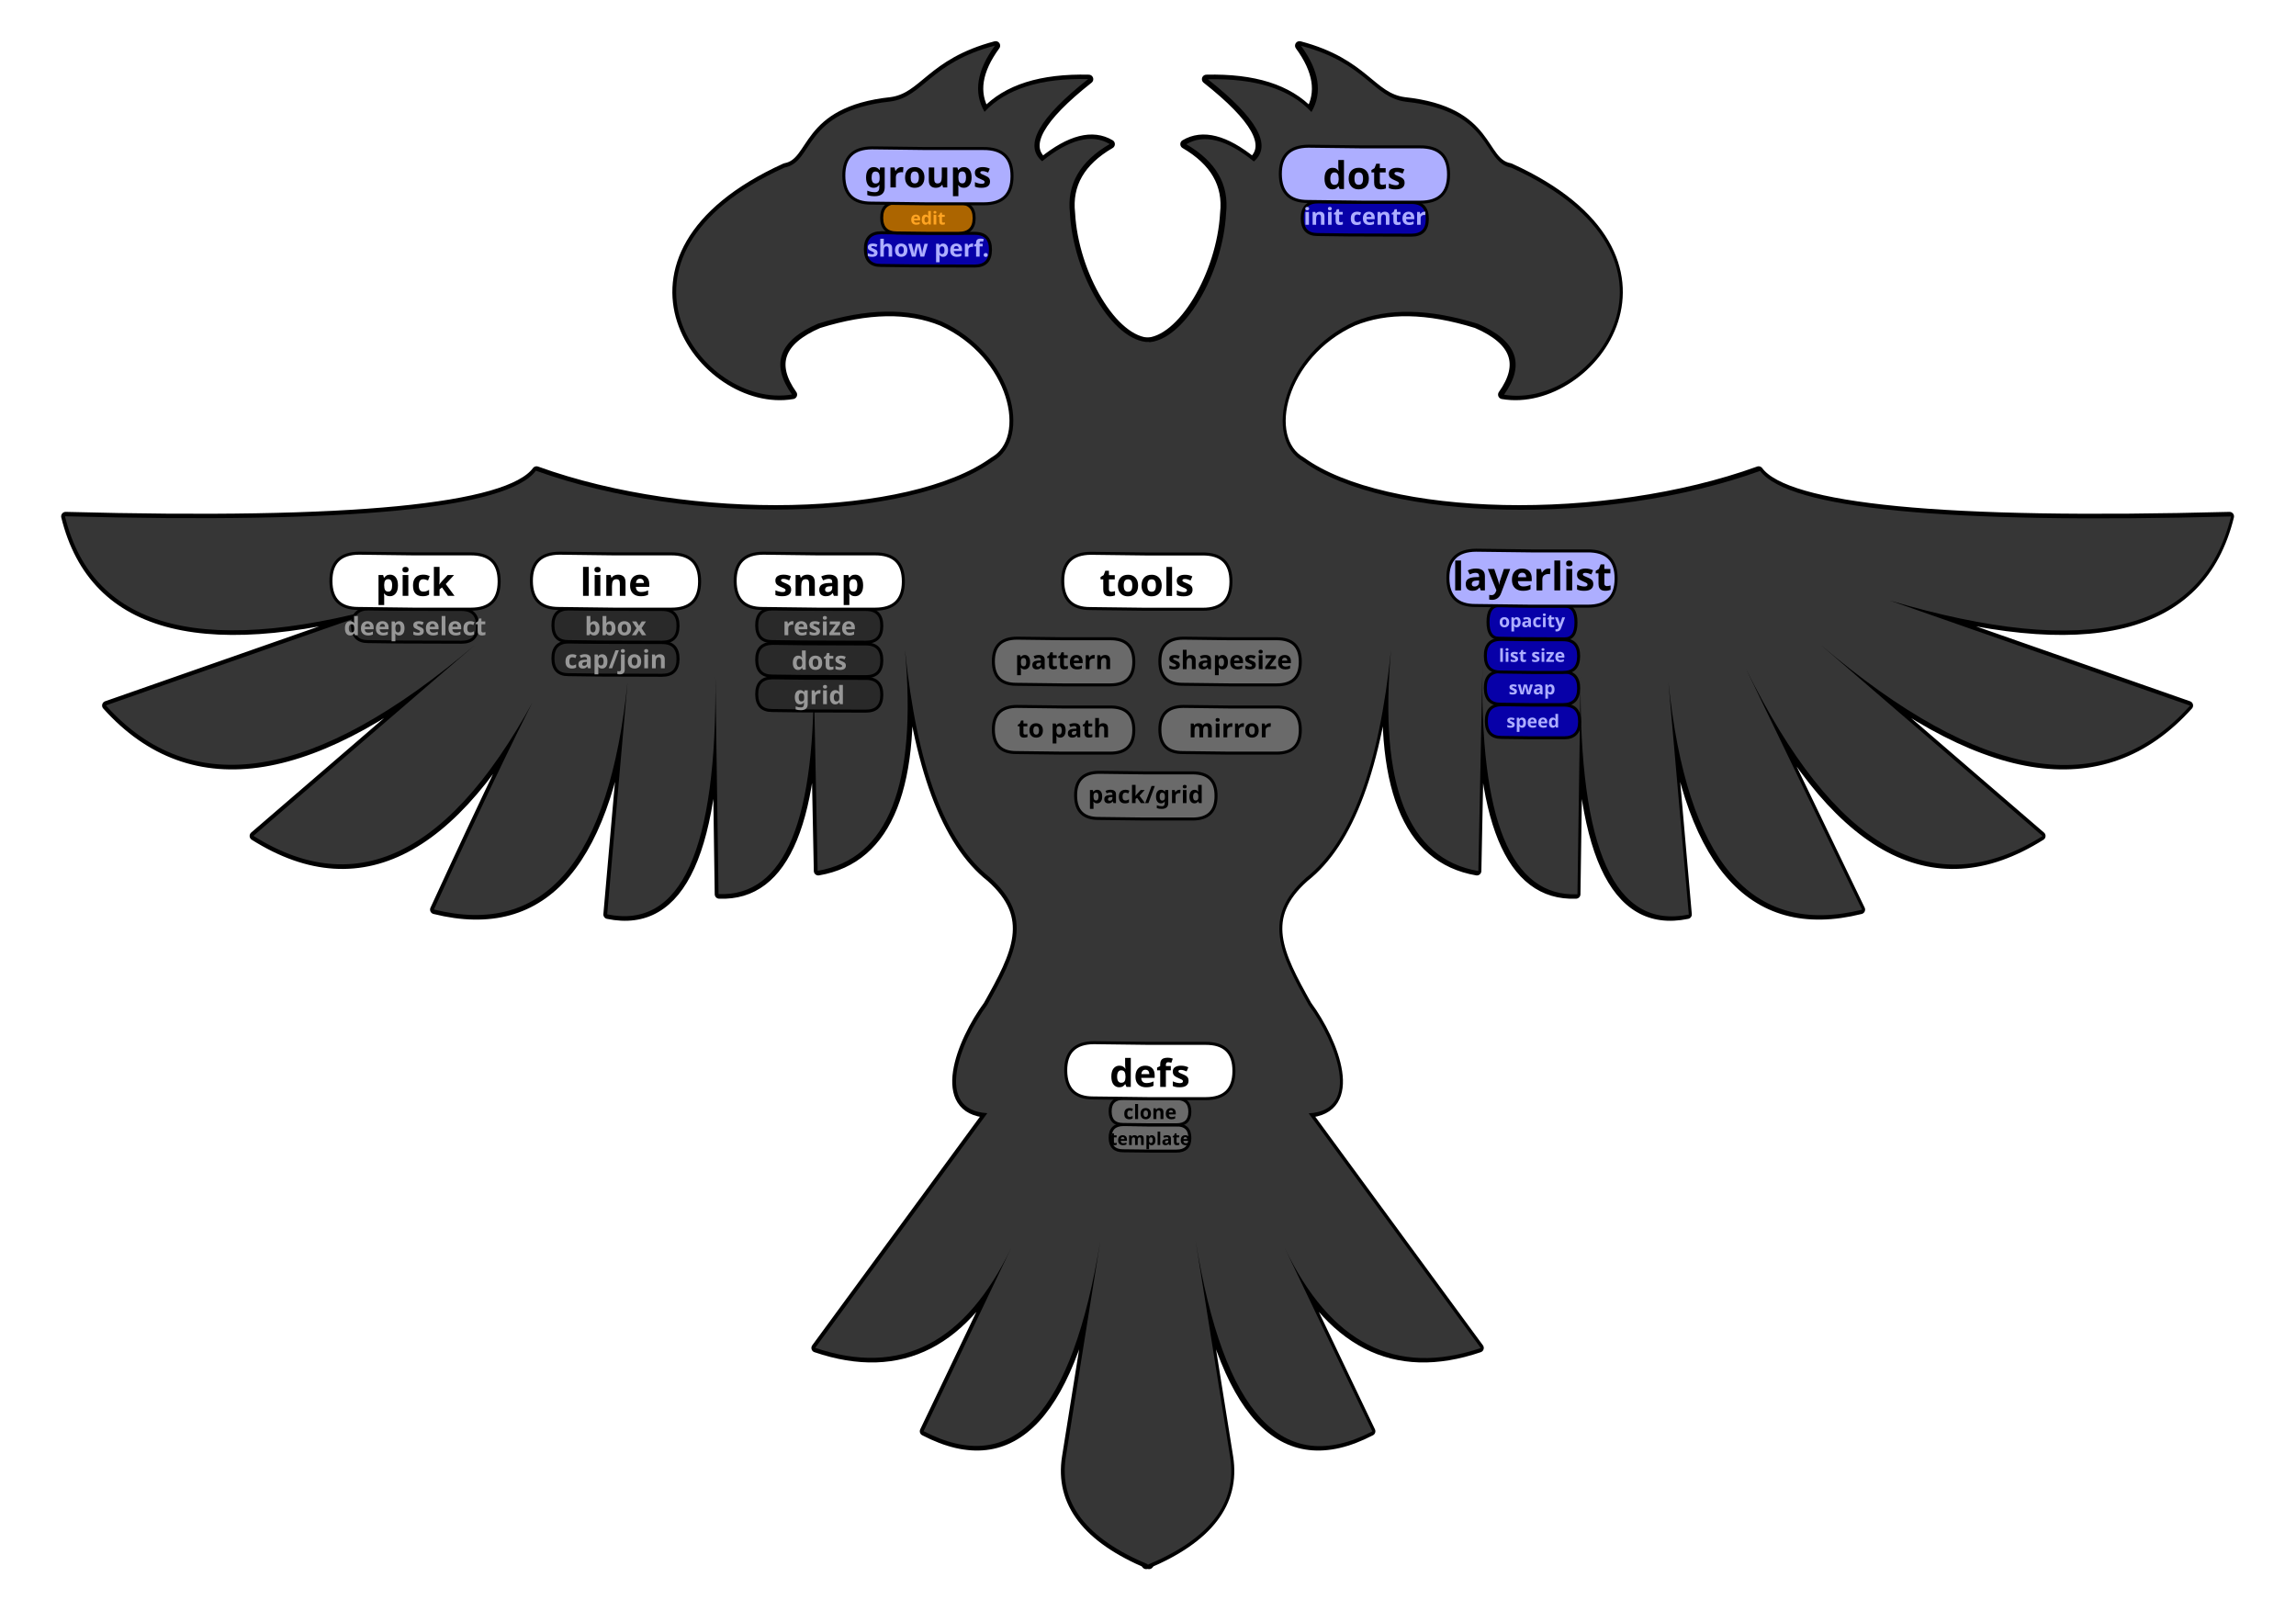
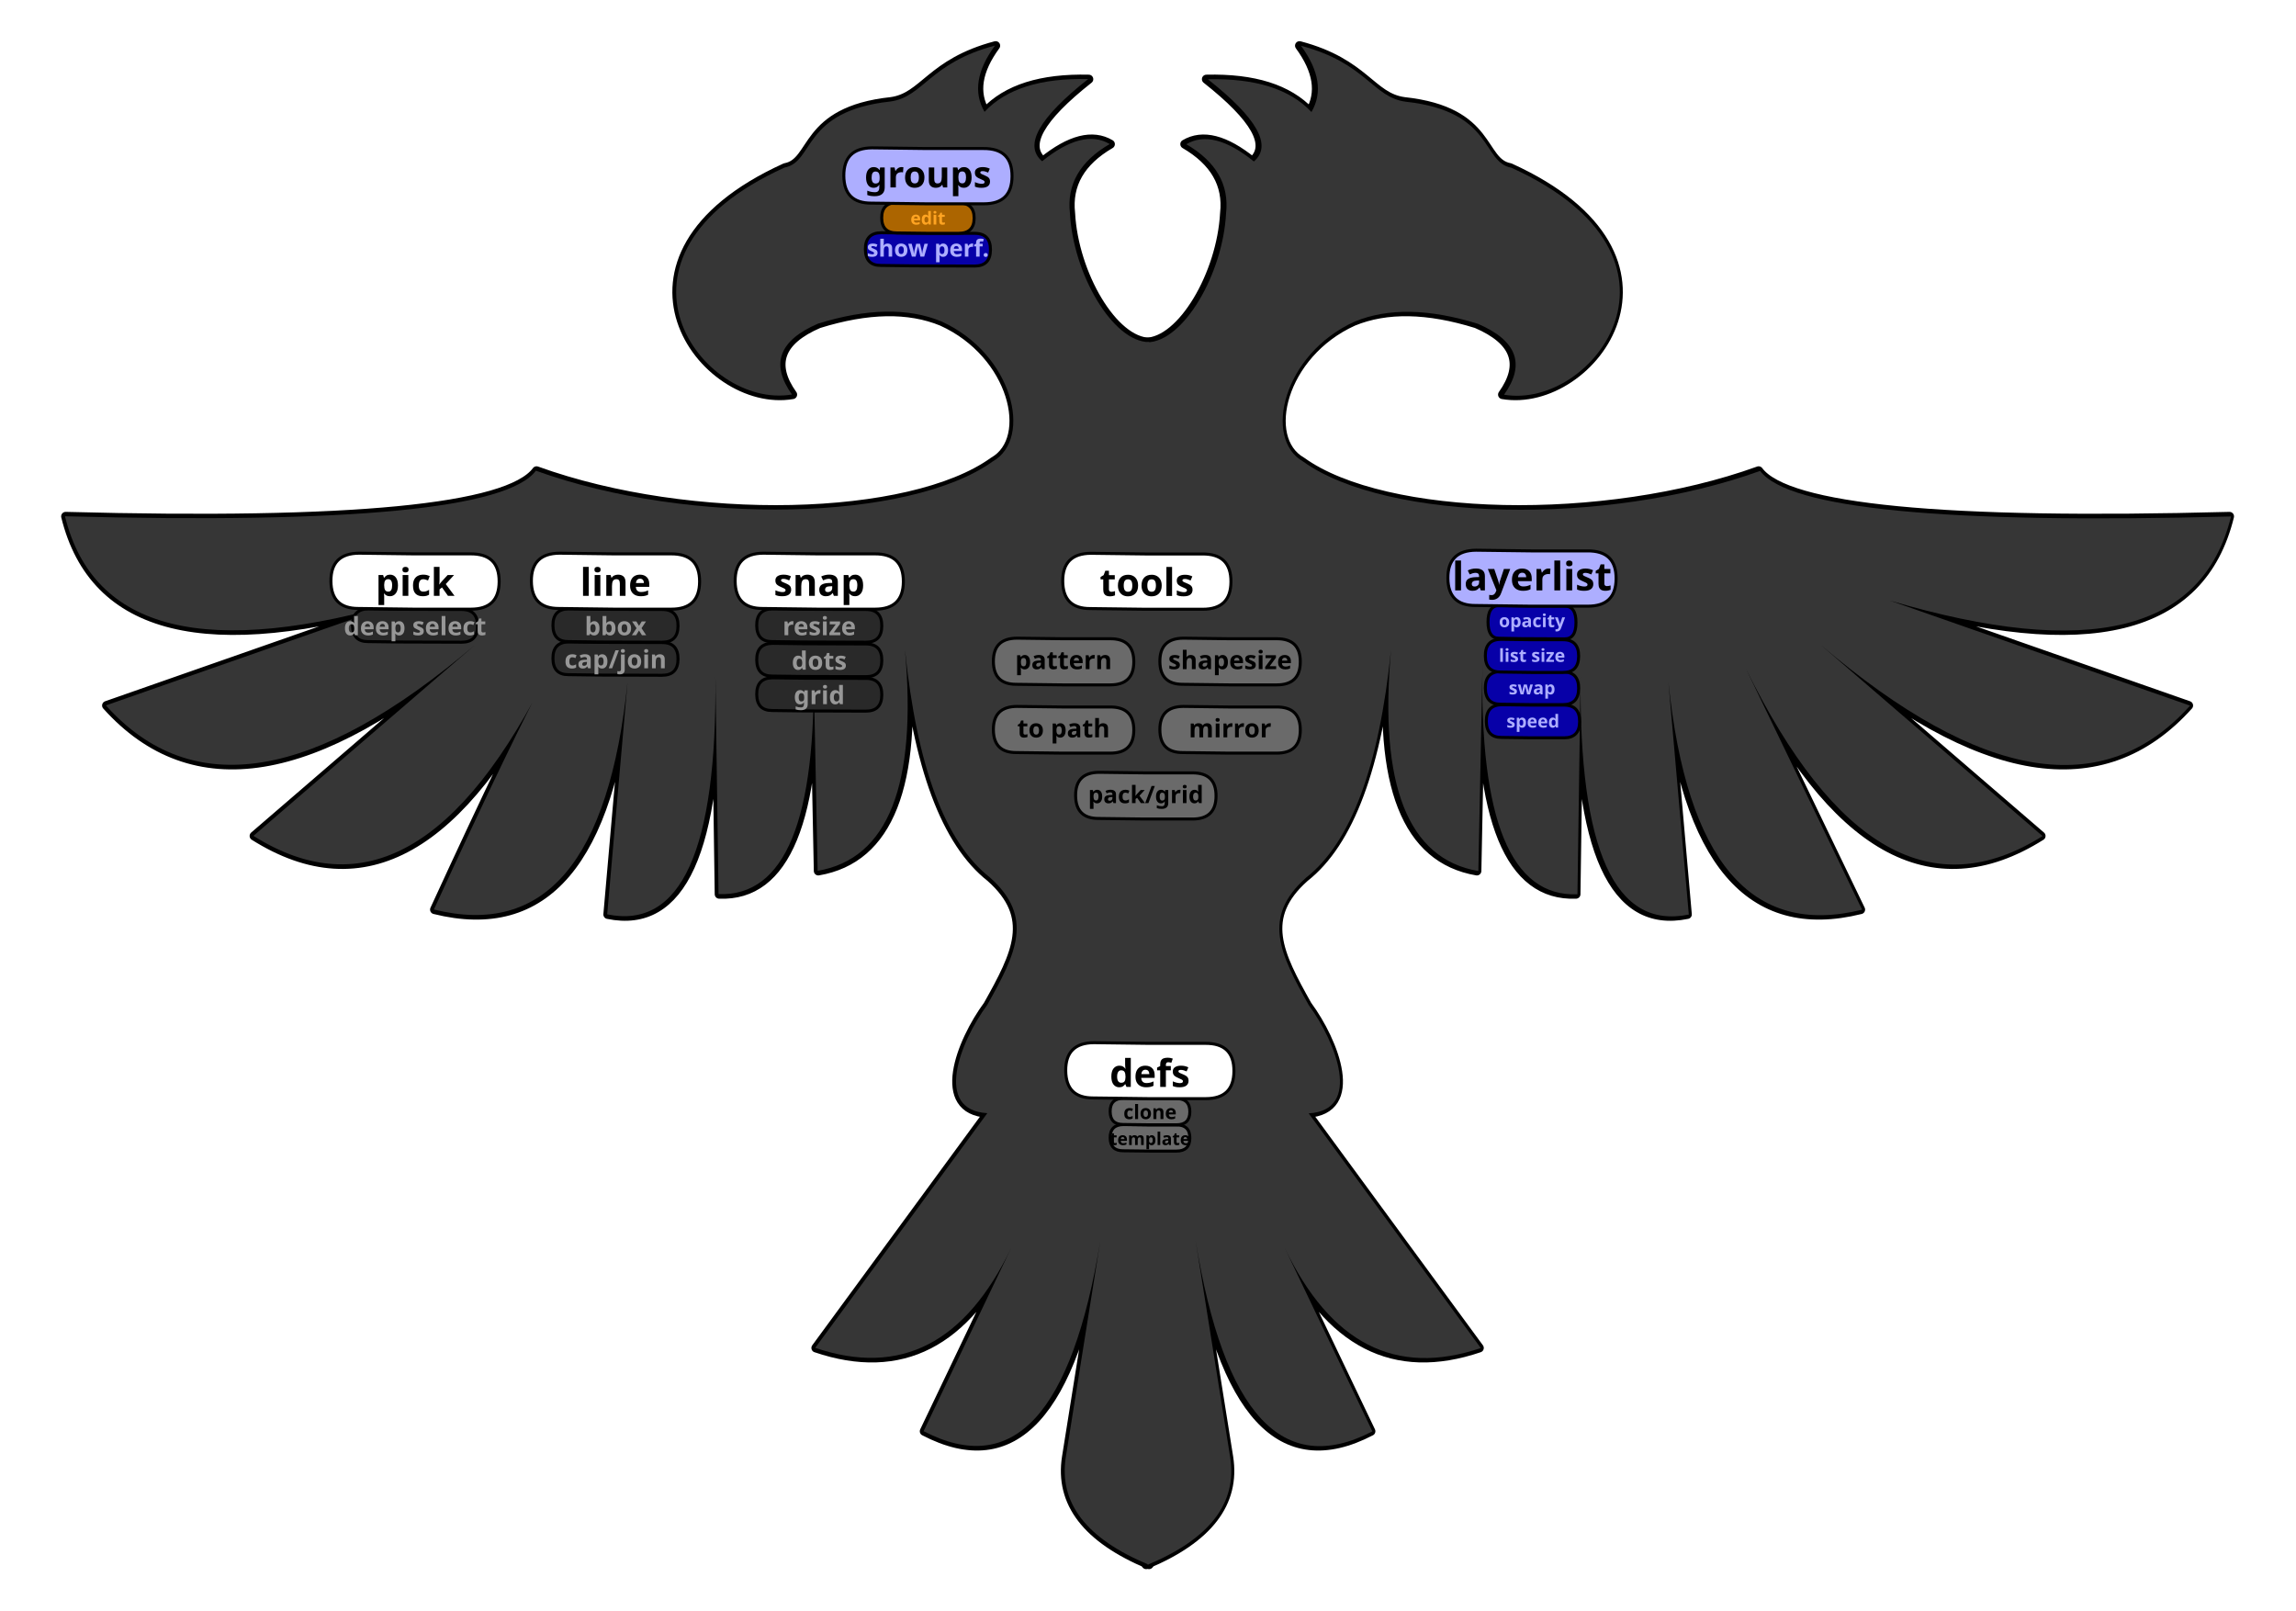
<svg xmlns="http://www.w3.org/2000/svg" xmlns:ns1="http://svgjs.com/svgjs" width="100%" height="100%" version="1.1" style="stroke-linecap: round; stroke-linejoin: round; stroke-miterlimit: 20; background: rgba(40, 40, 40, 0.95);" viewBox="-765.363 -29.756 1529.518 1072.652">
  <svg id="S-54-54e49e" style="overflow: visible; pointer-events: none;" data-hidden="false" data-disabled="true">
    <path id="P-4f-54d82a" d="M566.051 19.151C541.751 19.074 515.426 -26.241 513.273 -66.768Q510.056 -95.497 539.761 -112.797Q522.019 -123.341 494.738 -101.318Q476.127 -117.202 525.377 -156.067Q477.928 -157.213 456.396 -134.254Q445.131 -153.513 463.343 -178.383C419.748 -166.877 415.694 -144.088 393.643 -141.127C334.672 -134.766 343.106 -100.775 323.161 -97.13C191.729 -37.426 268.579 64.321 328.088 54.04Q306.439 23.631 345.468 6.827Q394.319 -8.366 427.546 5.312C475.391 26.947 488.708 83.391 461.945 98.558C406.565 138.472 260.287 141.929 157.503 104.798Q129.359 142.751 -156.191 135.159Q-127.98 250.148 71.227 191.109L-128.918 261.147Q-42.965 356.96 117.058 220.76L-30.633 348.036Q78.562 416.789 167.026 236.382Q142.222 282.513 89.571 397.087Q200.148 424.635 218.59 245.498L205.01 400.312Q278.791 415.55 277.102 241.551L279.19 386.829Q345.605 389.423 342.423 232.878L345.207 371.336Q415.598 359.299 403.381 223.957Q415.228 340.66 459.946 375.73C489.667 402.187 477.455 426.325 458.158 460.706C439.968 485.353 422.35 530.726 458.249 532.754L343.597 689.074Q428.59 717.933 474.346 622.073L415.807 744.579Q505.289 791.151 533.603 617.307L510.532 761.79Q503.352 807.483 565.525 833.419 " style="stroke: rgb(0, 0, 0); stroke-opacity: 1; stroke-width: 6; fill: rgb(115, 115, 115); fill-opacity: 0;" data-fill="#737373" class="" transform="matrix(1,0,0,1,-565.4339,179.0526)" />
    <path id="P-f4-3486a8" d="M-156.191 19.151C-131.891 19.074 -105.567 -26.241 -103.414 -66.768Q-100.196 -95.497 -129.901 -112.797Q-112.159 -123.341 -84.878 -101.318Q-66.268 -117.202 -115.518 -156.067Q-68.068 -157.213 -46.536 -134.254Q-35.272 -153.513 -53.484 -178.383C-9.889 -166.877 -5.834 -144.088 16.216 -141.127C75.187 -134.766 66.754 -100.775 86.699 -97.13C218.13 -37.426 141.28 64.321 81.772 54.04Q103.42 23.631 64.392 6.827Q15.541 -8.366 -17.686 5.312C-65.531 26.947 -78.848 83.391 -52.085 98.558C3.295 138.472 149.572 141.929 252.357 104.798Q280.5 142.751 566.051 135.159Q537.84 250.148 338.633 191.109L538.778 261.147Q452.825 356.96 292.801 220.76L440.493 348.036Q331.298 416.789 242.834 236.382L320.288 397.087Q209.712 424.635 191.269 245.498L204.85 400.312Q131.069 415.55 132.757 241.551L130.669 386.829Q64.255 389.423 67.437 232.878L64.653 371.336Q-5.739 359.299 6.479 223.957Q-5.368 340.66 -50.087 375.73C-79.807 402.187 -67.595 426.325 -48.299 460.706C-30.108 485.353 -12.49 530.726 -48.389 532.754L66.263 689.074Q-18.73 717.933 -64.487 622.073L-5.947 744.579Q-95.43 791.151 -123.743 617.307L-100.673 761.79Q-93.493 807.483 -155.666 833.419 " style="stroke: rgb(0, 0, 0); stroke-opacity: 1; stroke-width: 6; fill: rgb(115, 115, 115); fill-opacity: 0;" data-fill="#737373" class="" transform="matrix(1,0,0,1,153.8206,179.0526)" />
  </svg>
  <svg id="S-ab-0e3db4" style="overflow: visible; pointer-events: none;" data-disabled="true" data-hidden="false">
    <g id="G-22-adeb75" class="">
      <path id="P-1b-bd680c" d="M-156.191 19.151C-131.891 19.074 -105.567 -26.241 -103.414 -66.768Q-100.196 -95.497 -129.901 -112.797Q-112.159 -123.341 -84.878 -101.318Q-66.268 -117.202 -115.518 -156.067Q-68.068 -157.213 -46.536 -134.254Q-35.272 -153.513 -53.484 -178.383C-9.889 -166.877 -5.834 -144.088 16.216 -141.127C75.187 -134.766 66.754 -100.775 86.699 -97.13C218.13 -37.426 141.28 64.321 81.772 54.04Q103.42 23.631 64.392 6.827Q15.541 -8.366 -17.686 5.312C-65.531 26.947 -78.848 83.391 -52.085 98.558C3.295 138.472 149.572 141.929 252.357 104.798Q280.5 142.751 566.051 135.159Q537.84 250.148 338.633 191.109L538.778 261.147Q452.825 356.96 292.801 220.76L440.493 348.036Q331.298 416.789 242.834 236.382L320.288 397.087Q209.712 424.635 191.269 245.498L204.85 400.312Q131.069 415.55 132.757 241.551L130.669 386.829Q64.255 389.423 67.437 232.878L64.653 371.336Q-5.739 359.299 6.479 223.957Q-5.368 340.66 -50.087 375.73C-79.807 402.187 -67.595 426.325 -48.299 460.706C-30.108 485.353 -12.49 530.726 -48.389 532.754L66.263 689.074Q-18.73 717.933 -64.487 622.073L-5.947 744.579Q-95.43 791.151 -123.743 617.307L-100.673 761.79Q-93.493 807.483 -155.666 833.419 " style="stroke: rgb(0, 0, 0); stroke-opacity: 1; stroke-width: 0; fill: rgb(54, 54, 54); fill-opacity: 1;" data-fill="#737373" class="" transform="matrix(1,0,0,1,154.8152,179.1194)" />
      <path id="P-86-2c8822" d="M566.051 19.151C541.751 19.074 515.426 -26.241 513.273 -66.768Q510.056 -95.497 539.761 -112.797Q522.019 -123.341 494.738 -101.318Q476.127 -117.202 525.377 -156.067Q477.928 -157.213 456.396 -134.254Q445.131 -153.513 463.343 -178.383C419.748 -166.877 415.694 -144.088 393.643 -141.127C334.672 -134.766 343.106 -100.775 323.161 -97.13C191.729 -37.426 268.579 64.321 328.088 54.04Q306.439 23.631 345.468 6.827Q394.319 -8.366 427.546 5.312C475.391 26.947 488.708 83.391 461.945 98.558C406.565 138.472 260.287 141.929 157.503 104.798Q129.359 142.751 -156.191 135.159Q-127.98 250.148 71.227 191.109L-128.918 261.147Q-42.965 356.96 117.058 220.76L-30.633 348.036Q78.562 416.789 167.026 236.382Q142.222 282.513 89.571 397.087Q200.148 424.635 218.59 245.498L205.01 400.312Q278.791 415.55 277.102 241.551L279.19 386.829Q345.605 389.423 342.423 232.878L345.207 371.336Q415.598 359.299 403.381 223.957Q415.228 340.66 459.946 375.73C489.667 402.187 477.455 426.325 458.158 460.706C439.968 485.353 422.35 530.726 458.249 532.754L343.597 689.074Q428.59 717.933 474.346 622.073L415.807 744.579Q505.289 791.151 533.603 617.307L510.532 761.79Q503.352 807.483 565.525 833.419 " style="stroke: rgb(0, 0, 0); stroke-opacity: 1; stroke-width: 0; fill: rgb(54, 54, 54); fill-opacity: 1;" data-fill="#737373" class="" transform="matrix(1,0,0,1,-565.8838,178.9851)" />
    </g>
  </svg>
  <svg id="S-11-83ed69" style="overflow: visible; pointer-events: all;" data-hidden="false" data-disabled="false">
    <path id="P-aa-edf72d" d="M-98.18 -101.456L-56.843 -101.319Q-45.951 -101.427 -46.039 -90.313Q-46.102 -79.525 -56.637 -79.525L-98.23 -79.662L-119.015 -79.93Q-129.268 -79.885 -129.367 -90.658Q-129.451 -101.638 -118.784 -101.724L-98.18 -101.456 " style="stroke: rgb(0, 0, 0); stroke-opacity: 1; stroke-width: 2; fill: rgb(7, 0, 168); fill-opacity: 1;" class="" transform="matrix(1,-1.942890425442922e-16,1.942890425442922e-16,1,-59.50916,226.9892)" />
    <text id="T-19-f764f0" font-family="Noteworthy" font-size="15.67" font-weight="bold" font-style="normal" style="stroke: rgb(0, 0, 0); stroke-opacity: 1; stroke-width: 0; fill: rgb(173, 174, 255); fill-opacity: 1;" text-anchor="middle" class="" transform="matrix(1,-1.942890425442922e-16,1.942890425442922e-16,1,-147.2198,123.1554)" ns1:data="{&quot;leading&quot;:&quot;1.15&quot;}">
      <tspan id="SvgjsTspan3307" dy="18.021" x="0" ns1:data="{&quot;newLined&quot;:true}">show perf.</tspan>
    </text>
    <path id="P-f5-256c88" d="M-99.041 -101.475L-78.304 -101.475Q-67.712 -101.575 -67.798 -91.259Q-67.859 -81.246 -78.104 -81.246L-99.089 -81.246L-119.301 -81.495Q-129.27 -81.454 -129.367 -91.453Q-129.449 -101.644 -119.077 -101.724L-99.041 -101.475 " style="stroke: rgb(0, 0, 0); stroke-opacity: 1; stroke-width: 2; fill: rgb(172, 101, 0); fill-opacity: 1;" class="" transform="matrix(1,-1.942890425442922e-16,1.942890425442922e-16,1,-48.62964,206.8982)" />
    <text id="T-c2-10aec1" font-family="Noteworthy" font-size="11.871" font-weight="bold" font-style="normal" style="stroke: rgb(0, 0, 0); stroke-opacity: 1; stroke-width: 0; fill: rgb(255, 164, 34); fill-opacity: 1;" text-anchor="middle" class="" transform="matrix(1,-1.942890425442922e-16,1.942890425442922e-16,1,-147.2229,106.1603)" ns1:data="{&quot;leading&quot;:&quot;1.15&quot;}">
      <tspan id="SvgjsTspan2184" dy="13.652" x="0" ns1:data="{&quot;newLined&quot;:true}">edit</tspan>
    </text>
    <path id="P-d8-c2687f" d="M-74.176 -101.27L-36.436 -101.27Q-17.161 -101.452 -17.317 -82.679Q-17.429 -64.456 -36.073 -64.456L-74.264 -64.456L-111.048 -64.91Q-129.19 -64.834 -129.367 -83.031Q-129.515 -101.579 -110.639 -101.724L-74.176 -101.27 " style="stroke: rgb(0, 0, 0); stroke-opacity: 1; stroke-width: 2; fill: rgb(173, 174, 255); fill-opacity: 1;" class="" transform="matrix(1,-1.942890425442922e-16,1.942890425442922e-16,1,-73.87012,170.4572)" />
    <text id="T-c8-e625c0" font-family="Noteworthy" font-size="24.356" font-weight="bold" font-style="normal" style="stroke: rgb(0, 0, 0); stroke-opacity: 1; stroke-width: 0; fill: rgb(0, 0, 0); fill-opacity: 1;" text-anchor="middle" class="" transform="matrix(1,-1.942890425442922e-16,1.942890425442922e-16,1,-147.2168,67.08179)" ns1:data="{&quot;leading&quot;:&quot;1.15&quot;}">
      <tspan id="SvgjsTspan3258" dy="28.009" x="0" ns1:data="{&quot;newLined&quot;:true}">groups</tspan>
    </text>
    <path id="P-db-0ac300" d="M-74.176 -101.27L-36.436 -101.27Q-17.161 -101.452 -17.317 -82.679Q-17.429 -64.456 -36.073 -64.456L-74.264 -64.456L-111.048 -64.91Q-129.19 -64.834 -129.367 -83.031Q-129.515 -101.579 -110.639 -101.724L-74.176 -101.27 " style="stroke: rgb(0, 0, 0); stroke-opacity: 1; stroke-width: 2; fill: rgb(255, 255, 255); fill-opacity: 1;" class="" transform="matrix(0.9999999,-3.95211141590579e-10,3.95211141590579e-10,0.9999999,71.96228,440.5213)" />
    <text id="T-8a-479955" font-family="Noteworthy" font-size="25.402" font-weight="bold" font-style="normal" style="stroke: rgb(0, 0, 0); stroke-opacity: 1; stroke-width: 0; fill: rgb(0, 0, 0); fill-opacity: 1;" text-anchor="middle" class="" transform="matrix(0.9999999,-3.95211141590579e-10,3.95211141590579e-10,0.9999999,-1.379395,338.0022)" ns1:data="{&quot;leading&quot;:&quot;1.15&quot;}">
      <tspan id="SvgjsTspan85574" dy="29.212" x="0" ns1:data="{&quot;newLined&quot;:true}">tools</tspan>
    </text>
    <g id="G-fd-a948c4" class="">
      <path id="P-80-912328" d="M-83.29 -101.345L-51.781 -101.345Q-35.689 -101.497 -35.819 -85.824Q-35.912 -70.61 -51.478 -70.61L-83.363 -70.61L-114.073 -70.989Q-129.22 -70.925 -129.367 -86.118Q-129.491 -101.603 -113.731 -101.724L-83.29 -101.345 " style="stroke: rgb(0, 0, 0); stroke-opacity: 1; stroke-width: 2; fill: rgb(106, 106, 106); fill-opacity: 1;" class="" transform="matrix(0.9999998,1.185632703126771e-9,-1.185632703126771e-9,0.9999998,25.75867,497.0602)" />
      <text id="T-fd-07aea9" font-family="Noteworthy" font-size="16.955" font-weight="bold" font-style="normal" style="stroke: rgb(0, 0, 0); stroke-opacity: 1; stroke-width: 0; fill: rgb(0, 0, 0); fill-opacity: 1;" text-anchor="middle" class="" transform="matrix(0.9999998,1.185632703126771e-9,-1.185632703126771e-9,0.9999998,-56.84229,396.4589)" ns1:data="{&quot;leading&quot;:&quot;1.15&quot;}">
        <tspan id="SvgjsTspan36816" dy="19.499" x="0" ns1:data="{&quot;newLined&quot;:true}">pattern</tspan>
      </text>
    </g>
    <g id="G-89-913a40" transform="matrix(1,0,0,1,0,-47.55472)" class="">
      <path id="P-e4-3fbac4" d="M-83.29 -101.345L-51.781 -101.345Q-35.689 -101.497 -35.819 -85.824Q-35.912 -70.61 -51.478 -70.61L-83.363 -70.61L-114.073 -70.989Q-129.22 -70.925 -129.367 -86.118Q-129.491 -101.603 -113.731 -101.724L-83.29 -101.345 " style="stroke: rgb(0, 0, 0); stroke-opacity: 1; stroke-width: 2; fill: rgb(106, 106, 106); fill-opacity: 1;" class="" transform="matrix(0.9999998,1.185632703126771e-9,-1.185632703126771e-9,0.9999998,25.75867,590.0792)" />
      <text id="T-17-54c32a" font-family="Noteworthy" font-size="16.955" font-weight="bold" font-style="normal" style="stroke: rgb(0, 0, 0); stroke-opacity: 1; stroke-width: 0; fill: rgb(0, 0, 0); fill-opacity: 1;" text-anchor="middle" class="" transform="matrix(0.9999998,1.185632703126771e-9,-1.185632703126771e-9,0.9999998,-56.84229,489.4779)" ns1:data="{&quot;leading&quot;:&quot;1.15&quot;}">
        <tspan id="SvgjsTspan27168" dy="19.499" x="0" ns1:data="{&quot;newLined&quot;:true}">to path</tspan>
      </text>
    </g>
    <g id="G-fd-42efcc" class="">
      <path id="P-64-c0c534" d="M-83.29 -101.345L-51.781 -101.345Q-35.689 -101.497 -35.819 -85.824Q-35.912 -70.61 -51.478 -70.61L-83.363 -70.61L-114.073 -70.989Q-129.22 -70.925 -129.367 -86.118Q-129.491 -101.603 -113.731 -101.724L-83.29 -101.345 " style="stroke: rgb(0, 0, 0); stroke-opacity: 1; stroke-width: 2; fill: rgb(106, 106, 106); fill-opacity: 1;" class="" transform="matrix(0.9999998,1.185632703126771e-9,-1.185632703126771e-9,0.9999998,136.6692,497.0602)" />
      <text id="T-73-7af4f3" font-family="Noteworthy" font-size="16.955" font-weight="bold" font-style="normal" style="stroke: rgb(0, 0, 0); stroke-opacity: 1; stroke-width: 0; fill: rgb(0, 0, 0); fill-opacity: 1;" text-anchor="middle" class="" transform="matrix(0.9999998,1.185632703126771e-9,-1.185632703126771e-9,0.9999998,54.07874,396.4589)" ns1:data="{&quot;leading&quot;:&quot;1.15&quot;}">
        <tspan id="SvgjsTspan6531" dy="19.499" x="0" ns1:data="{&quot;newLined&quot;:true}">shapesize</tspan>
      </text>
    </g>
    <g id="G-69-0c3b50" transform="matrix(1,0,0,1,-56.12522,43.50641)" class="">
      <path id="P-0f-4a0e08" d="M-83.29 -101.345L-51.781 -101.345Q-35.689 -101.497 -35.819 -85.824Q-35.912 -70.61 -51.478 -70.61L-83.363 -70.61L-114.073 -70.989Q-129.22 -70.925 -129.367 -86.118Q-129.491 -101.603 -113.731 -101.724L-83.29 -101.345 " style="stroke: rgb(0, 0, 0); stroke-opacity: 1; stroke-width: 2; fill: rgb(106, 106, 106); fill-opacity: 1;" class="" transform="matrix(0.9999999,-3.95211141590579e-10,3.95211141590579e-10,0.9999999,136.6692,542.9125)" />
      <text id="T-db-868718" font-family="Noteworthy" font-size="16" font-weight="bold" font-style="normal" style="stroke: rgb(0, 0, 0); stroke-opacity: 1; stroke-width: 0; fill: rgb(0, 0, 0); fill-opacity: 1;" text-anchor="middle" class="" transform="matrix(0.9999999,-3.95211141590579e-10,3.95211141590579e-10,0.9999999,54.06833,443.3088)" ns1:data="{&quot;leading&quot;:&quot;1.15&quot;}">
        <tspan id="SvgjsTspan12066" dy="18.4" x="0" ns1:data="{&quot;newLined&quot;:true}">pack/grid</tspan>
      </text>
    </g>
    <g id="G-3a-b4c39f" transform="matrix(1,0,0,1,-2.384185791015625e-7,-47.55472)" class="">
      <path id="P-4b-c5526d" d="M-83.29 -101.345L-51.781 -101.345Q-35.689 -101.497 -35.819 -85.824Q-35.912 -70.61 -51.478 -70.61L-83.363 -70.61L-114.073 -70.989Q-129.22 -70.925 -129.367 -86.118Q-129.491 -101.603 -113.731 -101.724L-83.29 -101.345 " style="stroke: rgb(0, 0, 0); stroke-opacity: 1; stroke-width: 2; fill: rgb(106, 106, 106); fill-opacity: 1;" class="" transform="matrix(0.9999998,1.185632703126771e-9,-1.185632703126771e-9,0.9999998,136.6692,590.0792)" />
      <text id="T-62-da81e2" font-family="Noteworthy" font-size="16.955" font-weight="bold" font-style="normal" style="stroke: rgb(0, 0, 0); stroke-opacity: 1; stroke-width: 0; fill: rgb(0, 0, 0); fill-opacity: 1;" text-anchor="middle" class="" transform="matrix(0.9999998,1.185632703126771e-9,-1.185632703126771e-9,0.9999998,54.06824,489.4779)" ns1:data="{&quot;leading&quot;:&quot;1.15&quot;}">
        <tspan id="SvgjsTspan64710" dy="19.499" x="0" ns1:data="{&quot;newLined&quot;:true}">mirror</tspan>
      </text>
    </g>
    <path id="P-e8-35f1d4" d="M-98.18 -101.456L-56.843 -101.319Q-45.951 -101.427 -46.039 -90.313Q-46.102 -79.525 -56.637 -79.525L-98.23 -79.662L-119.015 -79.93Q-129.268 -79.885 -129.367 -90.658Q-129.451 -101.638 -118.784 -101.724L-98.18 -101.456 " style="stroke: rgb(0, 0, 0); stroke-opacity: 1; stroke-width: 2; fill: rgb(41, 41, 41); fill-opacity: 1;" class="" transform="matrix(1,-1.942890425442922e-16,1.942890425442922e-16,1,-131.8955,523.4625)" />
    <text id="T-4e-845b3a" font-family="Noteworthy" font-size="16.821" font-weight="bold" font-style="normal" style="stroke: rgb(0, 0, 0); stroke-opacity: 1; stroke-width: 0; fill: rgb(151, 151, 151); fill-opacity: 1;" text-anchor="middle" class="" transform="matrix(1,-1.942890425442922e-16,1.942890425442922e-16,1,-219.5984,419.9413)" ns1:data="{&quot;leading&quot;:&quot;1.15&quot;}">
      <tspan id="SvgjsTspan168054" dy="19.344" x="0" ns1:data="{&quot;newLined&quot;:true}">grid</tspan>
    </text>
    <path id="P-aa-3b2c49" d="M-98.18 -101.456L-56.843 -101.319Q-45.951 -101.427 -46.039 -90.313Q-46.102 -79.525 -56.637 -79.525L-98.23 -79.662L-119.015 -79.93Q-129.268 -79.885 -129.367 -90.658Q-129.451 -101.638 -118.784 -101.724L-98.18 -101.456 " style="stroke: rgb(0, 0, 0); stroke-opacity: 1; stroke-width: 2; fill: rgb(41, 41, 41); fill-opacity: 1;" class="" transform="matrix(1,-1.942890425442922e-16,1.942890425442922e-16,1,-131.8955,500.506)" />
    <text id="T-e4-3bd81d" font-family="Noteworthy" font-size="16.821" font-weight="bold" font-style="normal" style="stroke: rgb(0, 0, 0); stroke-opacity: 1; stroke-width: 0; fill: rgb(151, 151, 151); fill-opacity: 1;" text-anchor="middle" class="" transform="matrix(1,-1.942890425442922e-16,1.942890425442922e-16,1,-219.5984,396.9849)" ns1:data="{&quot;leading&quot;:&quot;1.15&quot;}">
      <tspan id="SvgjsTspan5931" dy="19.344" x="0" ns1:data="{&quot;newLined&quot;:true}">dots</tspan>
    </text>
    <path id="P-ff-c92367" d="M-98.18 -101.456L-56.843 -101.319Q-45.951 -101.427 -46.039 -90.313Q-46.102 -79.525 -56.637 -79.525L-98.23 -79.662L-119.015 -79.93Q-129.268 -79.885 -129.367 -90.658Q-129.451 -101.638 -118.784 -101.724L-98.18 -101.456 " style="stroke: rgb(0, 0, 0); stroke-opacity: 1; stroke-width: 2; fill: rgb(41, 41, 41); fill-opacity: 1;" class="" transform="matrix(1,-1.942890425442922e-16,1.942890425442922e-16,1,-131.9041,477.5497)" />
    <text id="T-43-a97b26" font-family="Noteworthy" font-size="16.821" font-weight="bold" font-style="normal" style="stroke: rgb(0, 0, 0); stroke-opacity: 1; stroke-width: 0; fill: rgb(151, 151, 151); fill-opacity: 1;" text-anchor="middle" class="" transform="matrix(1,-1.942890425442922e-16,1.942890425442922e-16,1,-219.6071,374.0285)" ns1:data="{&quot;leading&quot;:&quot;1.15&quot;}">
      <tspan id="SvgjsTspan166852" dy="19.344" x="0" ns1:data="{&quot;newLined&quot;:true}">resize</tspan>
    </text>
    <path id="P-94-5a555f" d="M-74.176 -101.27L-36.436 -101.27Q-17.161 -101.452 -17.317 -82.679Q-17.429 -64.456 -36.073 -64.456L-74.264 -64.456L-111.048 -64.91Q-129.19 -64.834 -129.367 -83.031Q-129.515 -101.579 -110.639 -101.724L-74.176 -101.27 " style="stroke: rgb(0, 0, 0); stroke-opacity: 1; stroke-width: 2; fill: rgb(255, 255, 255); fill-opacity: 1;" class="" transform="matrix(1,0,0,1,-146.2651,440.4586)" />
    <text id="T-8e-ef81dc" font-family="Noteworthy" font-size="25.402" font-weight="bold" font-style="normal" style="stroke: rgb(0, 0, 0); stroke-opacity: 1; stroke-width: 0; fill: rgb(0, 0, 0); fill-opacity: 1;" text-anchor="middle" class="" transform="matrix(1,0,0,1,-219.6041,337.9397)" ns1:data="{&quot;leading&quot;:&quot;1.15&quot;}">
      <tspan id="SvgjsTspan166697" dy="29.212" x="0" ns1:data="{&quot;newLined&quot;:true}">snap</tspan>
    </text>
    <path id="P-72-3ef34d" d="M-98.18 -101.456L-56.843 -101.319Q-45.951 -101.427 -46.039 -90.313Q-46.102 -79.525 -56.637 -79.525L-98.23 -79.662L-119.015 -79.93Q-129.268 -79.885 -129.367 -90.658Q-129.451 -101.638 -118.784 -101.724L-98.18 -101.456 " style="stroke: rgb(0, 0, 0); stroke-opacity: 1; stroke-width: 2; fill: rgb(41, 41, 41); fill-opacity: 1;" class="" transform="matrix(1,-1.942890425442922e-16,1.942890425442922e-16,1,-267.6446,499.5785)" />
    <text id="T-84-b3f56e" font-family="Noteworthy" font-size="16.821" font-weight="bold" font-style="normal" style="stroke: rgb(0, 0, 0); stroke-opacity: 1; stroke-width: 0; fill: rgb(151, 151, 151); fill-opacity: 1;" text-anchor="middle" class="" transform="matrix(1,-1.942890425442922e-16,1.942890425442922e-16,1,-355.3475,396.0573)" ns1:data="{&quot;leading&quot;:&quot;1.15&quot;}">
      <tspan id="SvgjsTspan3765" dy="19.344" x="0" ns1:data="{&quot;newLined&quot;:true}">cap/join</tspan>
    </text>
    <path id="P-5d-1a4d0f" d="M-98.18 -101.456L-56.843 -101.319Q-45.951 -101.427 -46.039 -90.313Q-46.102 -79.525 -56.637 -79.525L-98.23 -79.662L-119.015 -79.93Q-129.268 -79.885 -129.367 -90.658Q-129.451 -101.638 -118.784 -101.724L-98.18 -101.456 " style="stroke: rgb(0, 0, 0); stroke-opacity: 1; stroke-width: 2; fill: rgb(41, 41, 41); fill-opacity: 1;" class="" transform="matrix(1,-1.942890425442922e-16,1.942890425442922e-16,1,-267.6445,477.5497)" />
    <text id="T-ad-fc42f6" font-family="Noteworthy" font-size="16.821" font-weight="bold" font-style="normal" style="stroke: rgb(0, 0, 0); stroke-opacity: 1; stroke-width: 0; fill: rgb(151, 151, 151); fill-opacity: 1;" text-anchor="middle" class="" transform="matrix(1,-1.942890425442922e-16,1.942890425442922e-16,1,-355.3475,374.0285)" ns1:data="{&quot;leading&quot;:&quot;1.15&quot;}">
      <tspan id="SvgjsTspan4310" dy="19.344" x="0" ns1:data="{&quot;newLined&quot;:true}">bbox</tspan>
    </text>
    <path id="P-65-81bc23" d="M-74.176 -101.27L-36.436 -101.27Q-17.161 -101.452 -17.317 -82.679Q-17.429 -64.456 -36.073 -64.456L-74.264 -64.456L-111.048 -64.91Q-129.19 -64.834 -129.367 -83.031Q-129.515 -101.579 -110.639 -101.724L-74.176 -101.27 " style="stroke: rgb(0, 0, 0); stroke-opacity: 1; stroke-width: 2; fill: rgb(255, 255, 255); fill-opacity: 1;" class="" transform="matrix(1,0,0,1,-282.0071,440.4587)" />
    <text id="T-a3-6f5a7d" font-family="Noteworthy" font-size="25.402" font-weight="bold" font-style="normal" style="stroke: rgb(0, 0, 0); stroke-opacity: 1; stroke-width: 0; fill: rgb(0, 0, 0); fill-opacity: 1;" text-anchor="middle" class="" transform="matrix(1,0,0,1,-355.3461,337.9398)" ns1:data="{&quot;leading&quot;:&quot;1.15&quot;}">
      <tspan id="SvgjsTspan2979" dy="29.212" x="0" ns1:data="{&quot;newLined&quot;:true}">line</tspan>
    </text>
    <path id="P-9e-dbdf80" d="M-98.18 -101.456L-56.843 -101.319Q-45.951 -101.427 -46.039 -90.313Q-46.102 -79.525 -56.637 -79.525L-98.23 -79.662L-119.015 -79.93Q-129.268 -79.885 -129.367 -90.658Q-129.451 -101.638 -118.784 -101.724L-98.18 -101.456 " style="stroke: rgb(0, 0, 0); stroke-opacity: 1; stroke-width: 2; fill: rgb(41, 41, 41); fill-opacity: 1;" class="" transform="matrix(1,-1.942890425442922e-16,1.942890425442922e-16,1,-401.1789,477.5497)" />
    <text id="T-58-8a7f65" font-family="Noteworthy" font-size="16.821" font-weight="bold" font-style="normal" style="stroke: rgb(0, 0, 0); stroke-opacity: 1; stroke-width: 0; fill: rgb(151, 151, 151); fill-opacity: 1;" text-anchor="middle" class="" transform="matrix(1,-1.942890425442922e-16,1.942890425442922e-16,1,-488.8818,374.0285)" ns1:data="{&quot;leading&quot;:&quot;1.15&quot;}">
      <tspan id="SvgjsTspan8150" dy="19.344" x="0" ns1:data="{&quot;newLined&quot;:true}">deep select</tspan>
    </text>
    <path id="P-e4-7e0282" d="M-74.176 -101.27L-36.436 -101.27Q-17.161 -101.452 -17.317 -82.679Q-17.429 -64.456 -36.073 -64.456L-74.264 -64.456L-111.048 -64.91Q-129.19 -64.834 -129.367 -83.031Q-129.515 -101.579 -110.639 -101.724L-74.176 -101.27 " style="stroke: rgb(0, 0, 0); stroke-opacity: 1; stroke-width: 2; fill: rgb(255, 255, 255); fill-opacity: 1;" class="" transform="matrix(1,0,0,1,-415.5399,440.4586)" />
    <text id="T-a1-0cb0f3" font-family="Noteworthy" font-size="25.402" font-weight="bold" font-style="normal" style="stroke: rgb(0, 0, 0); stroke-opacity: 1; stroke-width: 0; fill: rgb(0, 0, 0); fill-opacity: 1;" text-anchor="middle" class="" transform="matrix(1,0,0,1,-488.8789,337.9397)" ns1:data="{&quot;leading&quot;:&quot;1.15&quot;}">
      <tspan id="SvgjsTspan162550" dy="29.212" x="0" ns1:data="{&quot;newLined&quot;:true}">pick</tspan>
    </text>
    <path id="P-32-392172" d="M-103.22 -101.509L-85.34 -101.509Q-76.209 -101.595 -76.282 -92.701Q-76.335 -84.068 -85.168 -84.068L-103.262 -84.068L-120.688 -84.283Q-129.284 -84.247 -129.367 -92.868Q-129.438 -101.655 -120.495 -101.724L-103.22 -101.509 " style="stroke: rgb(0, 0, 0); stroke-opacity: 1; stroke-width: 2; fill: rgb(106, 106, 106); fill-opacity: 1;" class="" transform="matrix(1,0,0,1,103.5524,821.0715)" />
    <text id="T-0a-91fd58" font-family="Noteworthy" font-size="11.756" font-weight="bold" font-style="normal" style="stroke: rgb(0, 0, 0); stroke-opacity: 1; stroke-width: 0; fill: rgb(0, 0, 0); fill-opacity: 1;" text-anchor="middle" class="" transform="matrix(1,0,0,1,0.7225952,719.4359)" ns1:data="{&quot;leading&quot;:&quot;1.15&quot;}">
      <tspan id="SvgjsTspan14288" dy="13.52" x="0" ns1:data="{&quot;newLined&quot;:true}">template</tspan>
    </text>
    <path id="P-97-988342" d="M-103.22 -101.509L-85.34 -101.509Q-76.209 -101.595 -76.282 -92.701Q-76.335 -84.068 -85.168 -84.068L-103.262 -84.068L-120.688 -84.283Q-129.284 -84.247 -129.367 -92.868Q-129.438 -101.655 -120.495 -101.724L-103.22 -101.509 " style="stroke: rgb(0, 0, 0); stroke-opacity: 1; stroke-width: 2; fill: rgb(106, 106, 106); fill-opacity: 1;" class="" transform="matrix(1,0,0,1,103.5528,803.5565)" />
    <text id="T-11-7c393c" font-family="Noteworthy" font-size="13.202" font-weight="bold" font-style="normal" style="stroke: rgb(0, 0, 0); stroke-opacity: 1; stroke-width: 0; fill: rgb(0, 0, 0); fill-opacity: 1;" text-anchor="middle" class="" transform="matrix(1,0,0,1,0.7279052,700.4971)" ns1:data="{&quot;leading&quot;:&quot;1.15&quot;}">
      <tspan id="SvgjsTspan14114" dy="15.183" x="0" ns1:data="{&quot;newLined&quot;:true}">clone</tspan>
    </text>
    <path id="P-3f-e89c90" d="M-74.176 -101.27L-36.436 -101.27Q-17.161 -101.452 -17.317 -82.679Q-17.429 -64.456 -36.073 -64.456L-74.264 -64.456L-111.048 -64.91Q-129.19 -64.834 -129.367 -83.031Q-129.515 -101.579 -110.639 -101.724L-74.176 -101.27 " style="stroke: rgb(0, 0, 0); stroke-opacity: 1; stroke-width: 2; fill: rgb(255, 255, 255); fill-opacity: 1;" class="" transform="matrix(1,0,0,1,73.9552,766.512)" />
    <text id="T-32-331845" font-family="Noteworthy" font-size="25.402" font-weight="bold" font-style="normal" style="stroke: rgb(0, 0, 0); stroke-opacity: 1; stroke-width: 0; fill: rgb(0, 0, 0); fill-opacity: 1;" text-anchor="middle" class="" transform="matrix(1,0,0,1,0.6133423,665.0259)" ns1:data="{&quot;leading&quot;:&quot;1.15&quot;}">
      <tspan id="SvgjsTspan2589" dy="29.212" x="0" ns1:data="{&quot;newLined&quot;:true}">defs</tspan>
    </text>
    <path id="P-01-31c53d" d="M-98.754 -101.456L-77.82 -101.456Q-67.129 -101.563 -67.215 -90.45Q-67.277 -79.662 -77.619 -79.662L-98.803 -79.662L-119.206 -79.93Q-129.269 -79.885 -129.367 -90.658Q-129.45 -101.638 -118.979 -101.724L-98.754 -101.456 " style="stroke: rgb(0, 0, 0); stroke-opacity: 1; stroke-width: 2; fill: rgb(7, 0, 168); fill-opacity: 1;" class="" transform="matrix(1,0,0,1,354.1434,541.3893)" />
    <text id="T-5c-181107" font-family="Noteworthy" font-size="12" font-weight="bold" font-style="normal" style="stroke: rgb(0, 0, 0); stroke-opacity: 1; stroke-width: 0; fill: rgb(173, 174, 255); fill-opacity: 1;" text-anchor="middle" class="" transform="matrix(1,0,0,1,255.8491,441.0864)" ns1:data="{&quot;leading&quot;:&quot;1.15&quot;}">
      <tspan id="SvgjsTspan11774" dy="13.8" x="0" ns1:data="{&quot;newLined&quot;:true}">speed</tspan>
    </text>
    <path id="P-e9-b49610" d="M-98.754 -101.456L-77.82 -101.456Q-67.129 -101.563 -67.215 -90.45Q-67.277 -79.662 -77.619 -79.662L-98.803 -79.662L-119.206 -79.93Q-129.269 -79.885 -129.367 -90.658Q-129.45 -101.638 -118.979 -101.724L-98.754 -101.456 " style="stroke: rgb(0, 0, 0); stroke-opacity: 1; stroke-width: 2; fill: rgb(7, 0, 168); fill-opacity: 1;" class="" transform="matrix(1,0,0,1,353.4946,519.2636)" />
    <text id="T-1e-c91c96" font-family="Noteworthy" font-size="12" font-weight="bold" font-style="normal" style="stroke: rgb(0, 0, 0); stroke-opacity: 1; stroke-width: 0; fill: rgb(173, 174, 255); fill-opacity: 1;" text-anchor="middle" class="" transform="matrix(1,0,0,1,255.2003,418.9606)" ns1:data="{&quot;leading&quot;:&quot;1.15&quot;}">
      <tspan id="SvgjsTspan13716" dy="13.8" x="0" ns1:data="{&quot;newLined&quot;:true}">swap</tspan>
    </text>
    <path id="P-f7-5a9212" d="M-98.754 -101.456L-77.82 -101.456Q-67.129 -101.563 -67.215 -90.45Q-67.277 -79.662 -77.619 -79.662L-98.803 -79.662L-119.206 -79.93Q-129.269 -79.885 -129.367 -90.658Q-129.45 -101.638 -118.979 -101.724L-98.754 -101.456 " style="stroke: rgb(0, 0, 0); stroke-opacity: 1; stroke-width: 2; fill: rgb(7, 0, 168); fill-opacity: 1;" class="" transform="matrix(1,0,0,1,353.4946,497.8334)" />
    <text id="T-45-89feaa" font-family="Noteworthy" font-size="12" font-weight="bold" font-style="normal" style="stroke: rgb(0, 0, 0); stroke-opacity: 1; stroke-width: 0; fill: rgb(173, 174, 255); fill-opacity: 1;" text-anchor="middle" class="" transform="matrix(1,0,0,1,255.1925,397.3223)" ns1:data="{&quot;leading&quot;:&quot;1.15&quot;}">
      <tspan id="SvgjsTspan13599" dy="13.8" x="0" ns1:data="{&quot;newLined&quot;:true}">list size</tspan>
    </text>
    <path id="P-3b-703918" d="M-107.433 -101.456L-78.361 -101.319Q-70.7 -101.427 -70.762 -90.313Q-70.807 -79.525 -78.216 -79.525L-107.468 -79.662L-122.087 -79.93Q-129.297 -79.885 -129.367 -90.658Q-129.426 -101.638 -121.925 -101.724L-107.433 -101.456 " style="stroke: rgb(0, 0, 0); stroke-opacity: 1; stroke-width: 2; fill: rgb(7, 0, 168); fill-opacity: 1;" class="" transform="matrix(1,0,0,1,355.268,475.3161)" />
    <text id="T-72-783026" font-family="Noteworthy" font-size="12" font-weight="bold" font-style="normal" style="stroke: rgb(0, 0, 0); stroke-opacity: 1; stroke-width: 0; fill: rgb(173, 174, 255); fill-opacity: 1;" text-anchor="middle" class="" transform="matrix(1,0,0,1,255.1954,374.1925)" ns1:data="{&quot;leading&quot;:&quot;1.15&quot;}">
      <tspan id="SvgjsTspan13659" dy="13.8" x="0" ns1:data="{&quot;newLined&quot;:true}">opacity</tspan>
    </text>
    <path id="P-10-0c8b2d" d="M-74.176 -101.27L-36.436 -101.27Q-17.161 -101.452 -17.317 -82.679Q-17.429 -64.456 -36.073 -64.456L-74.264 -64.456L-111.048 -64.91Q-129.19 -64.834 -129.367 -83.031Q-129.515 -101.579 -110.639 -101.724L-74.176 -101.27 " style="stroke: rgb(0, 0, 0); stroke-opacity: 1; stroke-width: 2; fill: rgb(173, 174, 255); fill-opacity: 1;" class="" transform="matrix(1,0,0,1,328.5453,438.4755)" />
    <text id="T-6e-1877b1" font-family="Noteworthy" font-size="26.187" font-weight="bold" font-style="normal" style="stroke: rgb(0, 0, 0); stroke-opacity: 1; stroke-width: 0; fill: rgb(0, 0, 0); fill-opacity: 1;" text-anchor="middle" class="" transform="matrix(1,0,0,1,255.1926,333.4096)" ns1:data="{&quot;leading&quot;:&quot;1.15&quot;}">
      <tspan id="SvgjsTspan10401" dy="30.115" x="0" ns1:data="{&quot;newLined&quot;:true}">layerlist</tspan>
    </text>
-     <g id="G-d6-4b101c" transform="matrix(1,0,0,1,-0.7030605,-44.21812)" class="">
-       <path id="P-85-b04075" d="M-98.18 -101.456L-56.843 -101.319Q-45.951 -101.427 -46.039 -90.313Q-46.102 -79.525 -56.637 -79.525L-98.23 -79.662L-119.015 -79.93Q-129.268 -79.885 -129.367 -90.658Q-129.451 -101.638 -118.784 -101.724L-98.18 -101.456 " style="stroke: rgb(0, 0, 0); stroke-opacity: 1; stroke-width: 2; fill: rgb(7, 0, 168); fill-opacity: 1;" class="" transform="matrix(1,-1.942890425442922e-16,1.942890425442922e-16,1,232.2198,250.631)" />
-       <text id="T-dd-9ec331" font-family="Noteworthy" font-size="15.67" font-weight="bold" font-style="normal" style="stroke: rgb(0, 0, 0); stroke-opacity: 1; stroke-width: 0; fill: rgb(173, 174, 255); fill-opacity: 1;" text-anchor="middle" class="" transform="matrix(1,-1.942890425442922e-16,1.942890425442922e-16,1,144.5142,146.1692)" ns1:data="{&quot;leading&quot;:&quot;1.15&quot;}">
-         <tspan id="SvgjsTspan7816" dy="18.021" x="0" ns1:data="{&quot;newLined&quot;:true}">init center</tspan>
-       </text>
-     </g>
-     <path id="P-b9-2bf64e" d="M-74.176 -101.27L-36.436 -101.27Q-17.161 -101.452 -17.317 -82.679Q-17.429 -64.456 -36.073 -64.456L-74.264 -64.456L-111.048 -64.91Q-129.19 -64.834 -129.367 -83.031Q-129.515 -101.579 -110.639 -101.724L-74.176 -101.27 " style="stroke: rgb(0, 0, 0); stroke-opacity: 1; stroke-width: 2; fill: rgb(173, 174, 255); fill-opacity: 1;" class="" transform="matrix(1,0,0,1,216.9308,169.3522)" />
-     <text id="T-68-6ee68d" font-family="Noteworthy" font-size="25.402" font-weight="bold" font-style="normal" style="stroke: rgb(0, 0, 0); stroke-opacity: 1; stroke-width: 0; fill: rgb(0, 0, 0); fill-opacity: 1;" text-anchor="middle" class="" transform="matrix(1,0,0,1,143.5811,66.9257)" ns1:data="{&quot;leading&quot;:&quot;1.15&quot;}">
-       <tspan id="SvgjsTspan55019" dy="29.212" x="0" ns1:data="{&quot;newLined&quot;:true}">dots</tspan>
-     </text>
  </svg>
-   <defs id="SvgjsDefs1504" />
+   <defs id="SvgjsDefs9954" />
</svg>
